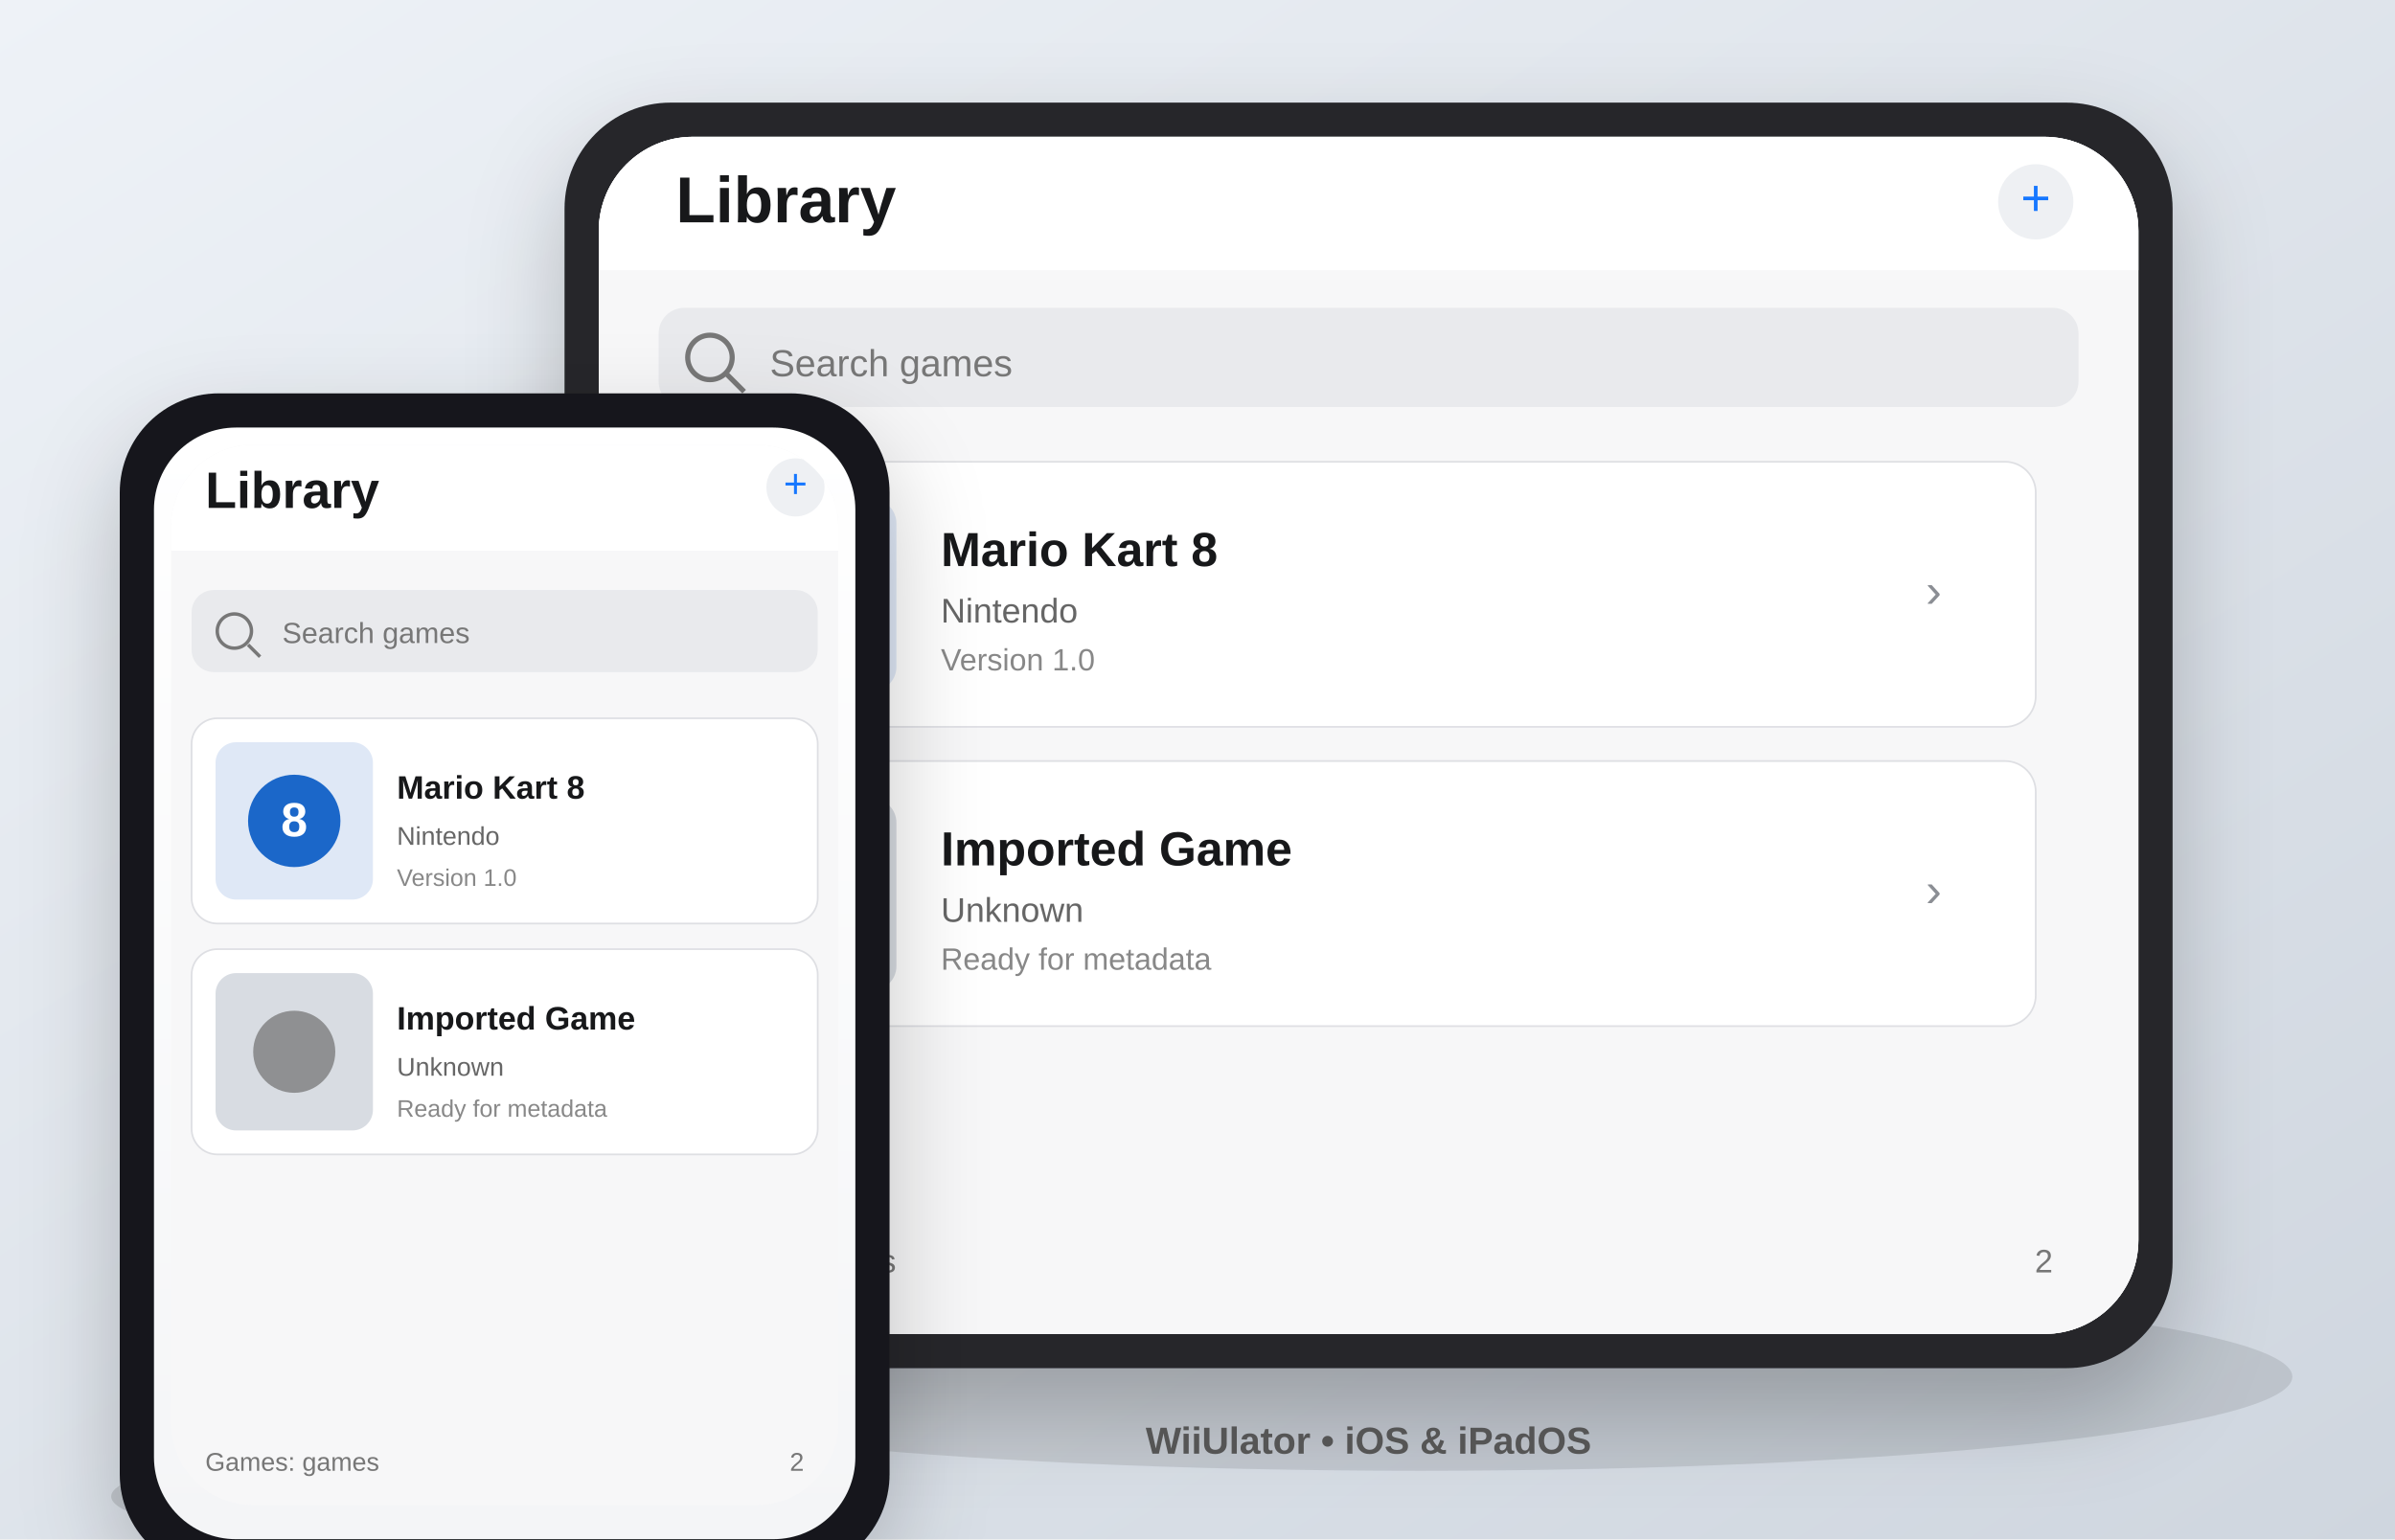
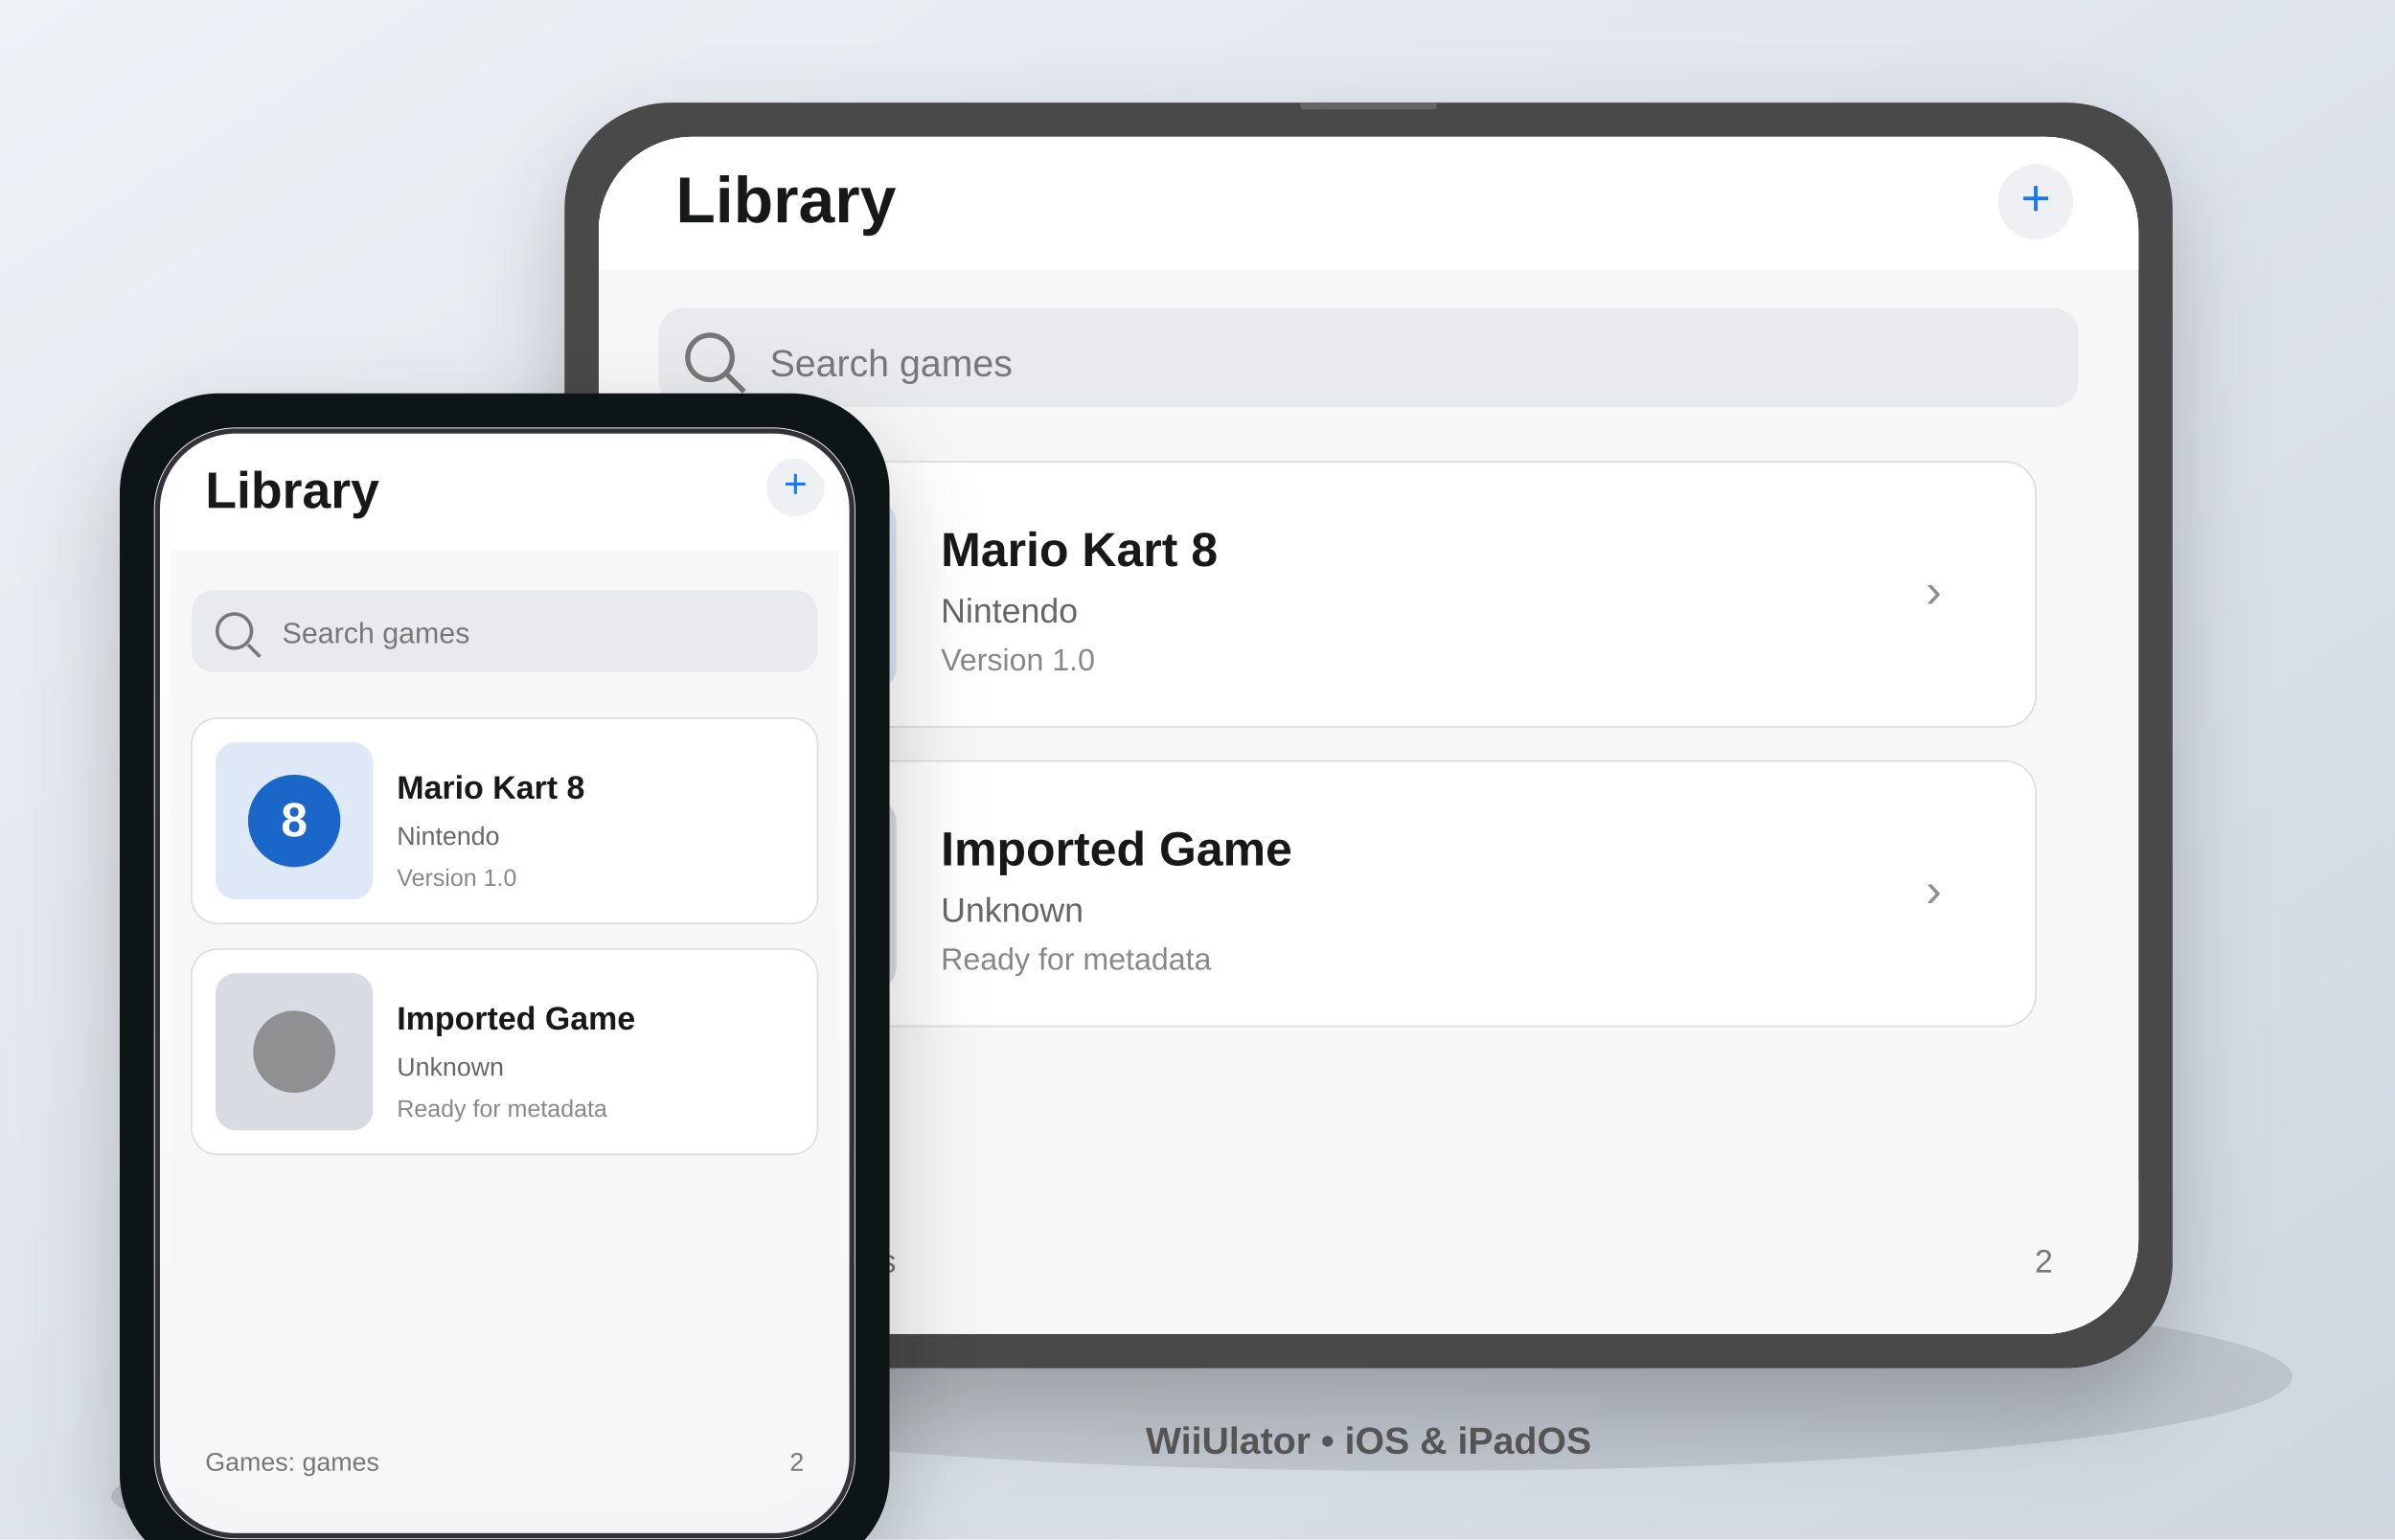
<svg xmlns="http://www.w3.org/2000/svg" viewBox="0 0 1400 900" role="img" aria-labelledby="title desc">
  <defs>
    <linearGradient id="bg" x1="0" y1="0" x2="1" y2="1">
      <stop offset="0" stop-color="#eef2f7" />
      <stop offset="1" stop-color="#cfd6df" />
    </linearGradient>
    <linearGradient id="screen" x1="0" y1="0" x2="0" y2="1">
      <stop offset="0" stop-color="#ffffff" />
      <stop offset="1" stop-color="#f4f5f7" />
    </linearGradient>
    <filter id="shadow" x="-30%" y="-30%" width="160%" height="160%">
      <feDropShadow dx="0" dy="24" stdDeviation="28" flood-opacity=".22" />
    </filter>
    <clipPath id="ipadClip">
      <rect x="350" y="80" width="900" height="700" rx="55" />
    </clipPath>
    <clipPath id="iphoneClip">
      <rect x="100" y="260" width="390" height="620" rx="48" />
    </clipPath>
  </defs>
  <rect width="1400" height="900" fill="url(#bg)" />
  <ellipse cx="830" cy="805" rx="510" ry="55" fill="#000" opacity=".10" />
  <ellipse cx="285" cy="875" rx="220" ry="30" fill="#000" opacity=".12" />
  <g filter="url(#shadow)">
-     <rect x="330" y="60" width="940" height="740" rx="62" fill="#25272b" />
+     <rect x="330" y="60" width="940" height="740" rx="62" fill="#4a4a4a" />
    <rect x="350" y="80" width="900" height="700" rx="55" fill="url(#screen)" />
    <circle cx="800" cy="94" r="5" fill="#111" />
+     <rect x="760" y="60" width="80" height="4" rx="2" fill="#666" />
  </g>
  <g clip-path="url(#ipadClip)">
    <rect x="350" y="80" width="900" height="700" fill="#f7f7f8" />
    <rect x="350" y="80" width="900" height="78" fill="#fff" />
    <text x="395" y="130" font-family="-apple-system,BlinkMacSystemFont,Arial,sans-serif" font-size="38" font-weight="700" fill="#17181a">Library</text>
    <circle cx="1190" cy="118" r="22" fill="#eef0f3" />
    <text x="1190" y="126" text-anchor="middle" font-family="Arial,sans-serif" font-size="30" fill="#1677ff">+</text>
    <rect x="385" y="180" width="830" height="58" rx="15" fill="#e9eaed" />
    <circle cx="415" cy="209" r="13" fill="none" stroke="#777" stroke-width="3" />
    <line x1="425" y1="219" x2="435" y2="229" stroke="#777" stroke-width="3" />
    <text x="450" y="220" font-family="-apple-system,BlinkMacSystemFont,Arial,sans-serif" font-size="22" fill="#777">Search games</text>
    <g transform="translate(390 270)">
      <rect width="800" height="155" rx="18" fill="#fff" stroke="#dedfe3" />
      <rect x="22" y="22" width="112" height="112" rx="14" fill="#dfe8f6" />
      <circle cx="78" cy="78" r="34" fill="#1b67c9" opacity=".9" />
      <text x="78" y="89" text-anchor="middle" font-family="Arial,sans-serif" font-size="35" font-weight="700" fill="#fff">8</text>
      <text x="160" y="61" font-family="-apple-system,BlinkMacSystemFont,Arial,sans-serif" font-size="28" font-weight="700" fill="#17181a">Mario Kart 8</text>
      <text x="160" y="94" font-family="-apple-system,BlinkMacSystemFont,Arial,sans-serif" font-size="20" fill="#666">Nintendo</text>
      <text x="160" y="122" font-family="-apple-system,BlinkMacSystemFont,Arial,sans-serif" font-size="18" fill="#888">Version 1.0</text>
      <text x="745" y="85" text-anchor="end" font-family="Arial,sans-serif" font-size="28" fill="#8b8e94">›</text>
    </g>
    <g transform="translate(390 445)">
      <rect width="800" height="155" rx="18" fill="#fff" stroke="#dedfe3" />
      <rect x="22" y="22" width="112" height="112" rx="14" fill="#d8dce2" />
      <circle cx="78" cy="78" r="30" fill="#777" opacity=".75" />
      <text x="160" y="61" font-family="-apple-system,BlinkMacSystemFont,Arial,sans-serif" font-size="28" font-weight="700" fill="#17181a">Imported Game</text>
      <text x="160" y="94" font-family="-apple-system,BlinkMacSystemFont,Arial,sans-serif" font-size="20" fill="#666">Unknown</text>
      <text x="160" y="122" font-family="-apple-system,BlinkMacSystemFont,Arial,sans-serif" font-size="18" fill="#888">Ready for metadata</text>
      <text x="745" y="85" text-anchor="end" font-family="Arial,sans-serif" font-size="28" fill="#8b8e94">›</text>
    </g>
    <rect x="350" y="690" width="900" height="90" fill="#f7f7f8" />
    <text x="395" y="744" font-family="-apple-system,BlinkMacSystemFont,Arial,sans-serif" font-size="19" fill="#777">Games: games</text>
    <text x="1200" y="744" text-anchor="end" font-family="-apple-system,BlinkMacSystemFont,Arial,sans-serif" font-size="19" fill="#777">2</text>
  </g>
  <g filter="url(#shadow)">
-     <rect x="70" y="230" width="450" height="690" rx="58" fill="#17191d" />
+     <rect x="70" y="230" width="450" height="690" rx="58" fill="#101216" />
    <rect x="90" y="250" width="410" height="650" rx="48" fill="url(#screen)" />
+     <rect x="92" y="252" width="406" height="646" rx="46" fill="none" stroke="#303238" stroke-width="3" />
    <rect x="215" y="265" width="160" height="34" rx="17" fill="#08090b" />
+     <circle cx="365" cy="282" r="4" fill="#17191d" />
  </g>
  <g clip-path="url(#iphoneClip)">
    <rect x="90" y="250" width="410" height="650" fill="#f7f7f8" />
    <rect x="90" y="250" width="410" height="72" fill="#fff" />
    <text x="120" y="297" font-family="-apple-system,BlinkMacSystemFont,Arial,sans-serif" font-size="30" font-weight="700" fill="#17181a">Library</text>
    <circle cx="465" cy="285" r="17" fill="#eef0f3" />
    <text x="465" y="291" text-anchor="middle" font-family="Arial,sans-serif" font-size="24" fill="#1677ff">+</text>
    <rect x="112" y="345" width="366" height="48" rx="13" fill="#e9eaed" />
    <circle cx="137" cy="369" r="10" fill="none" stroke="#777" stroke-width="2" />
    <line x1="145" y1="377" x2="152" y2="384" stroke="#777" stroke-width="2" />
    <text x="165" y="376" font-family="-apple-system,BlinkMacSystemFont,Arial,sans-serif" font-size="17" fill="#777">Search games</text>
    <g transform="translate(112 420)">
      <rect width="366" height="120" rx="15" fill="#fff" stroke="#dedfe3" />
      <rect x="14" y="14" width="92" height="92" rx="12" fill="#dfe8f6" />
      <circle cx="60" cy="60" r="27" fill="#1b67c9" />
      <text x="60" y="69" text-anchor="middle" font-family="Arial,sans-serif" font-size="28" font-weight="700" fill="#fff">8</text>
      <text x="120" y="47" font-family="-apple-system,BlinkMacSystemFont,Arial,sans-serif" font-size="19" font-weight="700" fill="#17181a">Mario Kart 8</text>
      <text x="120" y="74" font-family="-apple-system,BlinkMacSystemFont,Arial,sans-serif" font-size="15" fill="#666">Nintendo</text>
      <text x="120" y="98" font-family="-apple-system,BlinkMacSystemFont,Arial,sans-serif" font-size="14" fill="#888">Version 1.0</text>
    </g>
    <g transform="translate(112 555)">
      <rect width="366" height="120" rx="15" fill="#fff" stroke="#dedfe3" />
      <rect x="14" y="14" width="92" height="92" rx="12" fill="#d8dce2" />
      <circle cx="60" cy="60" r="24" fill="#777" opacity=".75" />
      <text x="120" y="47" font-family="-apple-system,BlinkMacSystemFont,Arial,sans-serif" font-size="19" font-weight="700" fill="#17181a">Imported Game</text>
      <text x="120" y="74" font-family="-apple-system,BlinkMacSystemFont,Arial,sans-serif" font-size="15" fill="#666">Unknown</text>
      <text x="120" y="98" font-family="-apple-system,BlinkMacSystemFont,Arial,sans-serif" font-size="14" fill="#888">Ready for metadata</text>
    </g>
    <rect x="90" y="820" width="410" height="80" fill="#f7f7f8" />
    <text x="120" y="860" font-family="-apple-system,BlinkMacSystemFont,Arial,sans-serif" font-size="15" fill="#777">Games: games</text>
    <text x="470" y="860" text-anchor="end" font-family="-apple-system,BlinkMacSystemFont,Arial,sans-serif" font-size="15" fill="#777">2</text>
  </g>
  <text x="800" y="850" text-anchor="middle" font-family="-apple-system,BlinkMacSystemFont,Arial,sans-serif" font-size="22" font-weight="600" fill="#555">WiiUlator • iOS &amp; iPadOS</text>
</svg>
